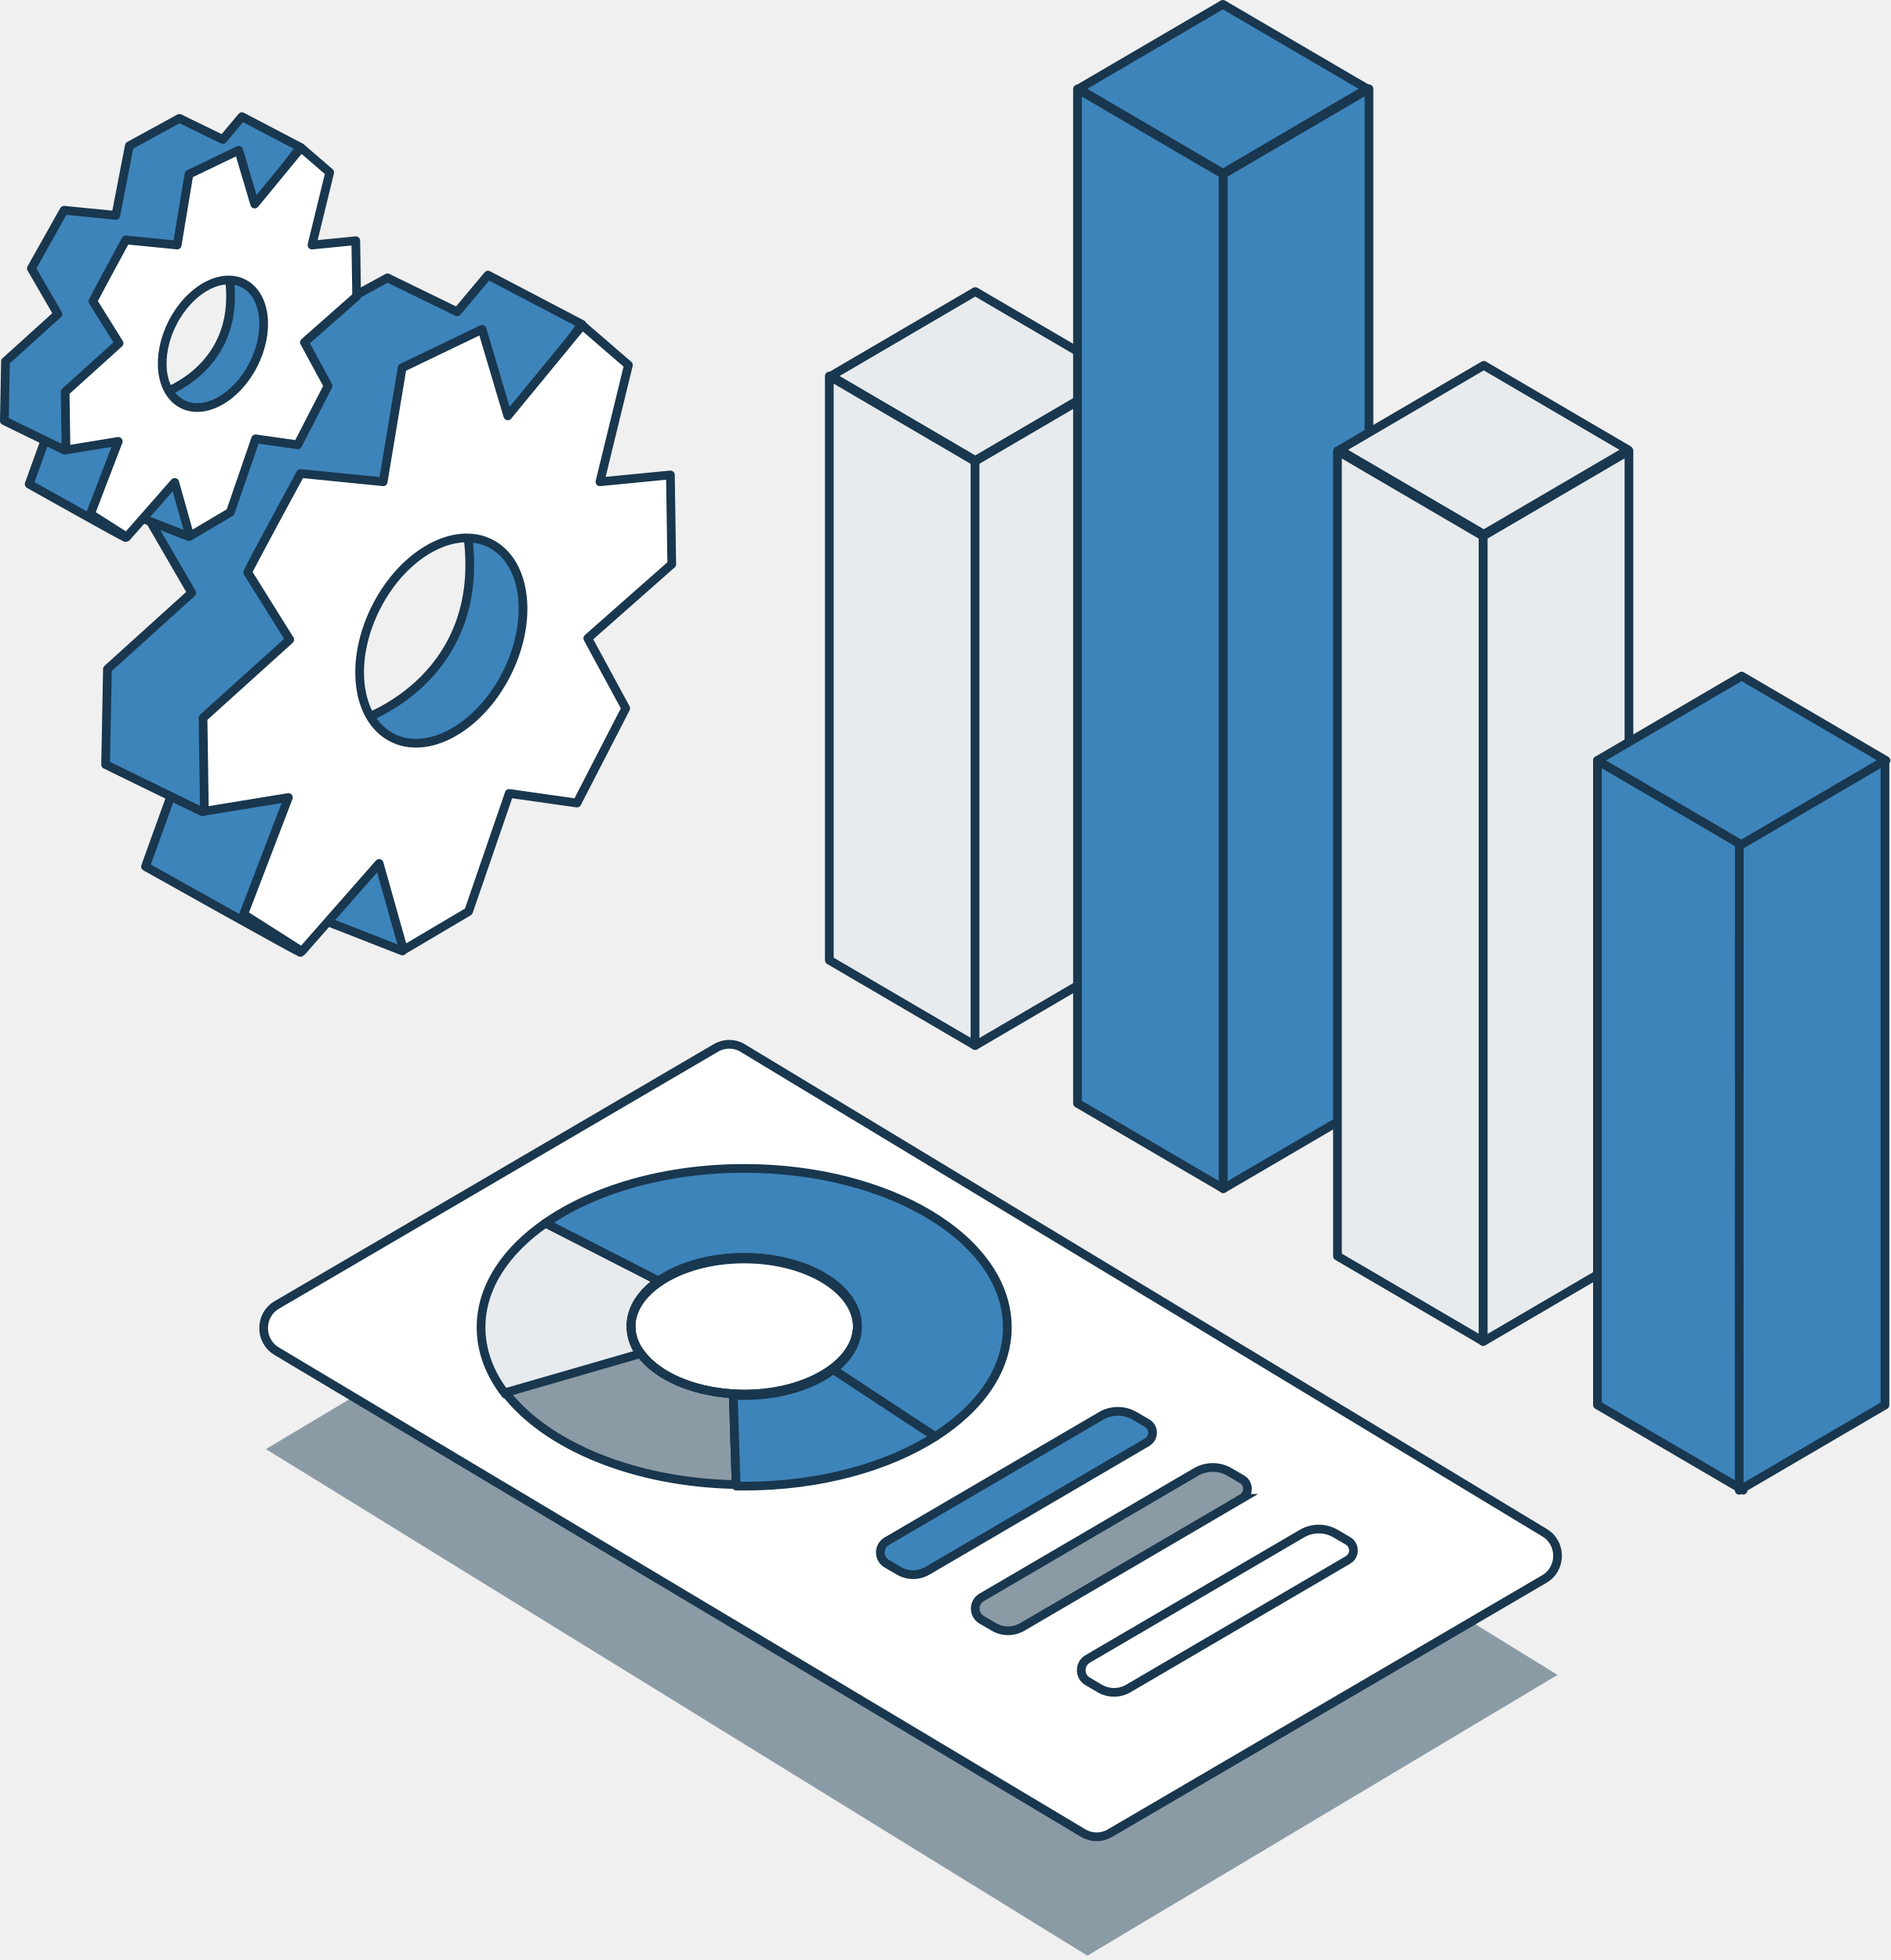
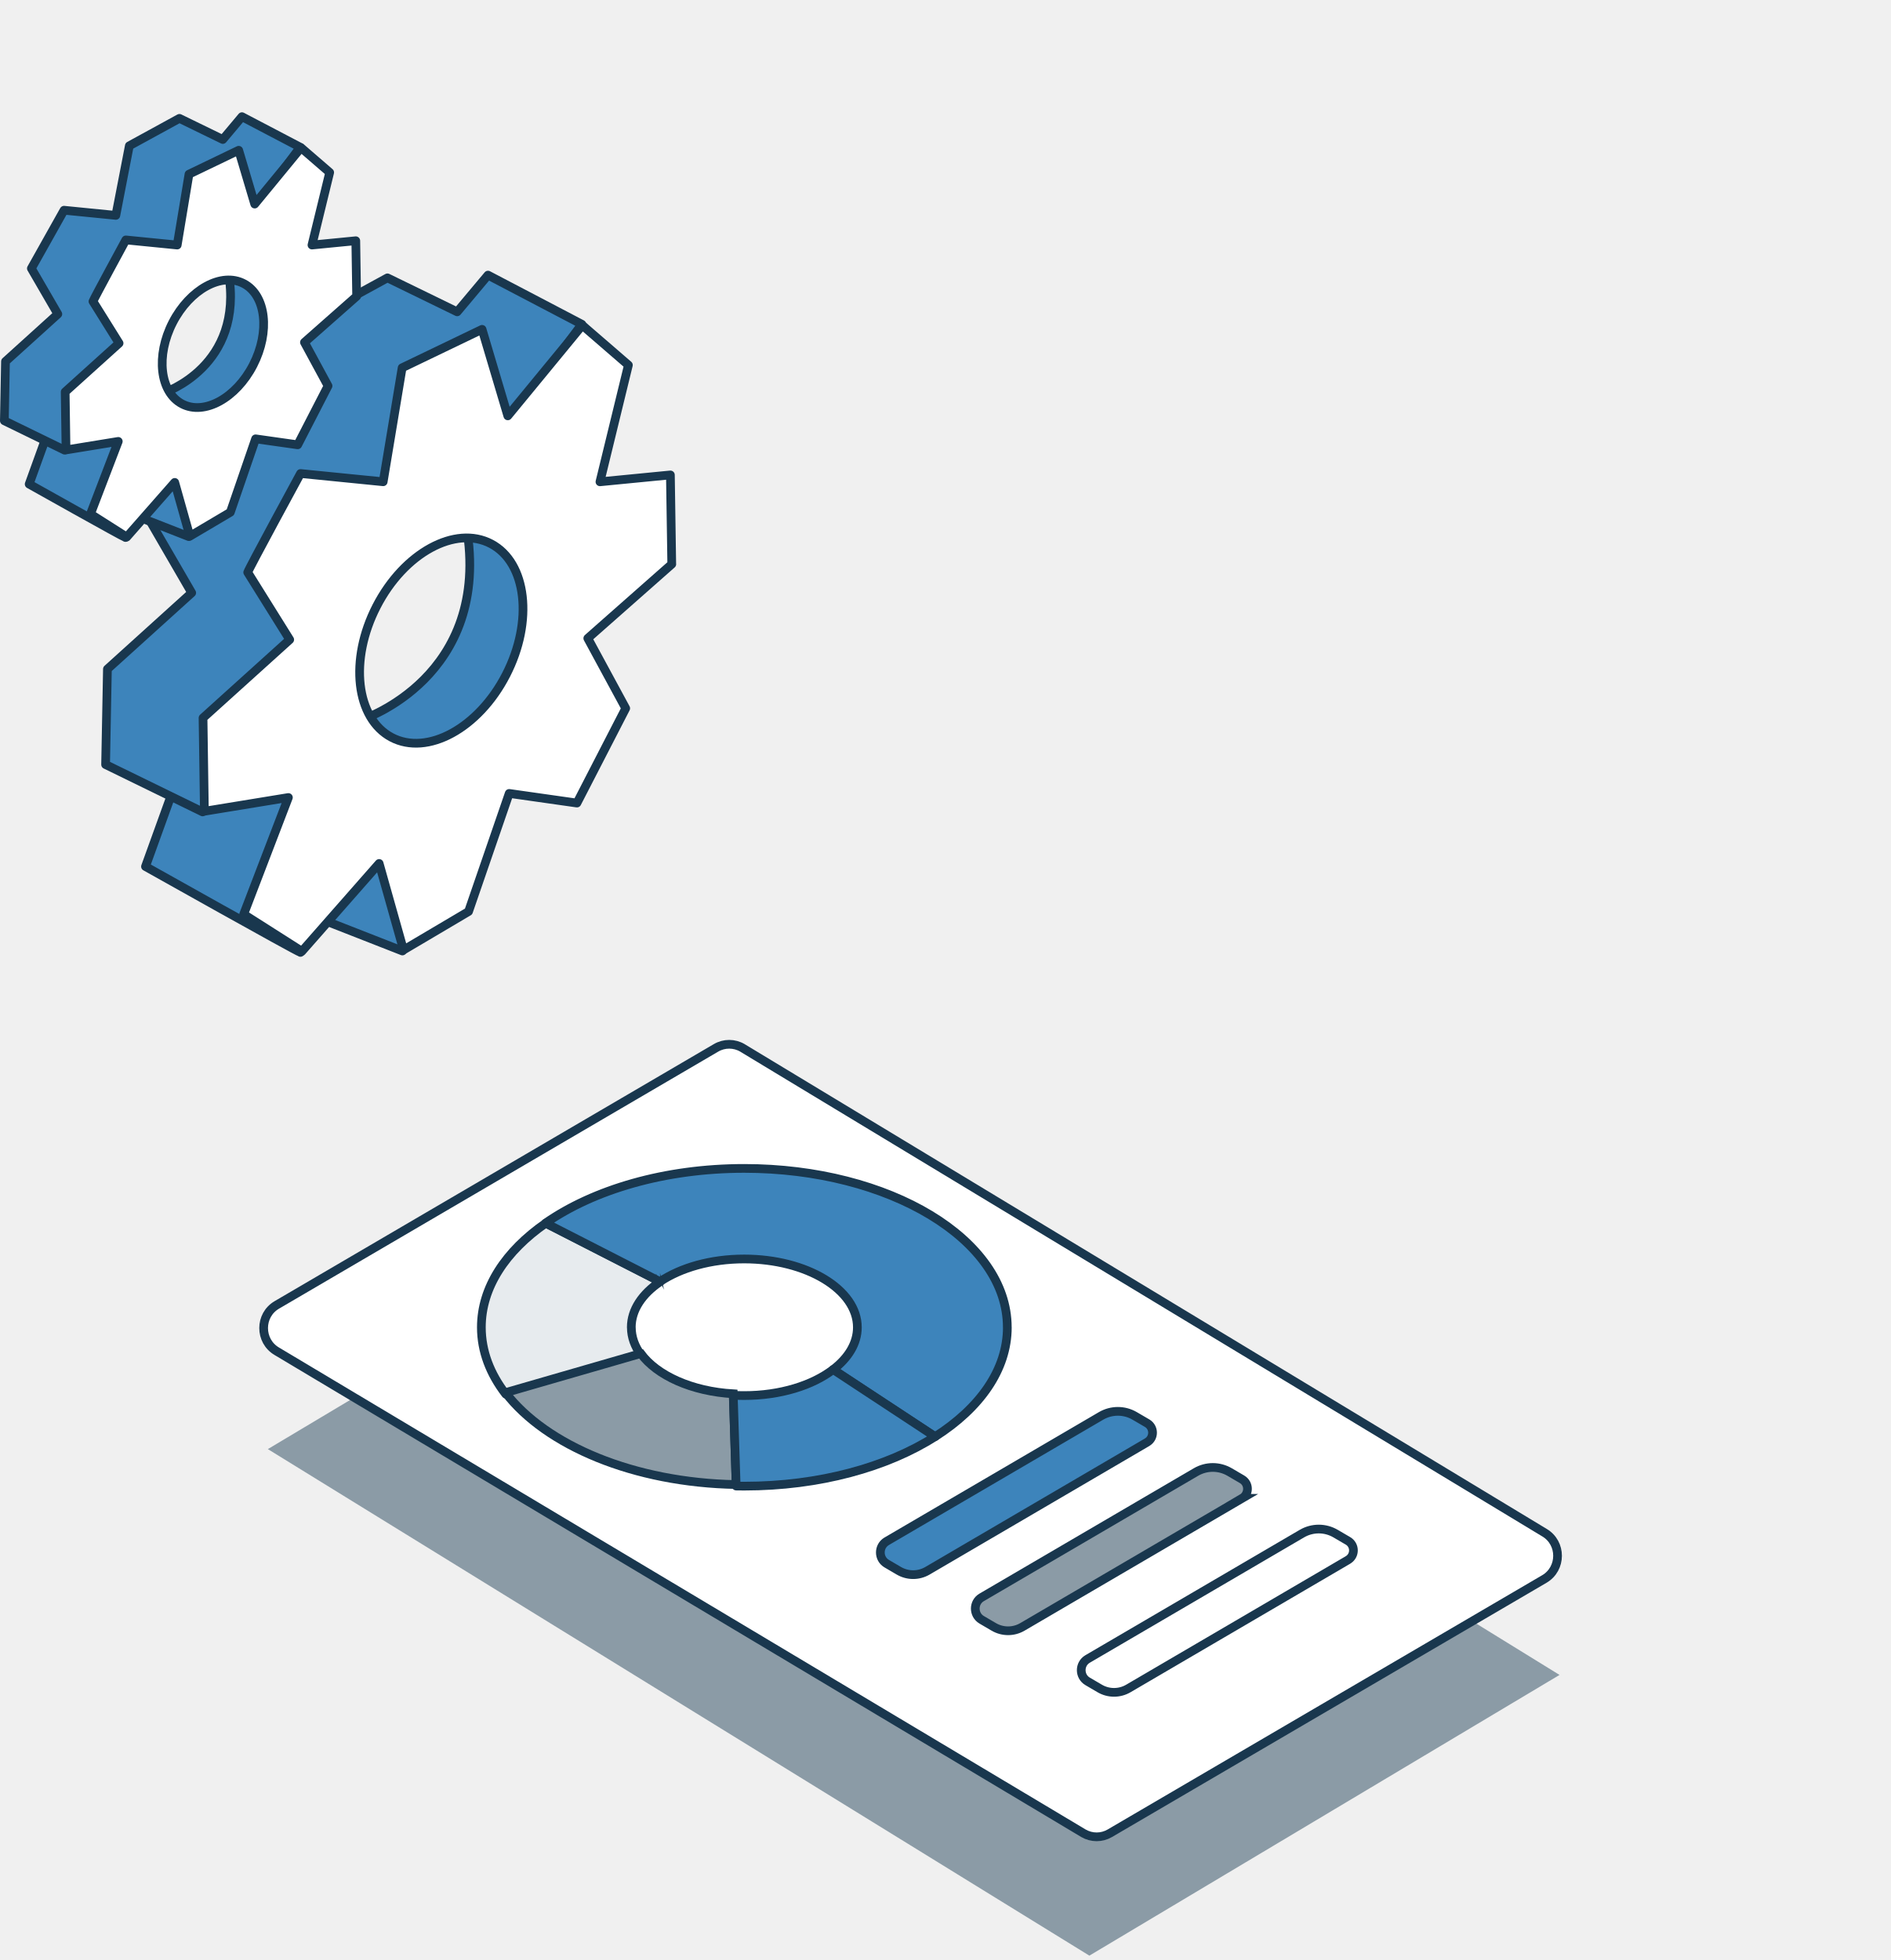
- <svg xmlns="http://www.w3.org/2000/svg" width="217" height="225" viewBox="0 0 217 225" fill="none">
-   <path d="M178.804 192.274L124.831 224.5L30.523 166.351L84.497 134.125L178.804 192.274Z" fill="#8B9BA6" />
-   <path d="M123.82 10.193L140.386 0.5L156.953 10.193L140.391 19.891L123.82 10.193Z" fill="#3D84BB" stroke="#19374E" stroke-linecap="round" stroke-linejoin="round" />
-   <path d="M95.391 43.163L111.957 33.47L128.527 43.163L111.961 52.856L95.391 43.163Z" fill="#E7EBEE" stroke="#19374E" stroke-linecap="round" stroke-linejoin="round" />
-   <path d="M95.203 43.172V110.226L111.934 120.013V52.965L95.203 43.172Z" fill="#E7EBEE" stroke="#19374E" stroke-linecap="round" stroke-linejoin="round" />
-   <path d="M111.934 52.956L128.664 43.164V110.235L111.934 120.027V52.956Z" fill="#E7EBEE" stroke="#19374E" stroke-linecap="round" stroke-linejoin="round" />
-   <path d="M123.691 10.216V126.654L140.422 136.442V20.003L123.691 10.216Z" fill="#3D84BB" stroke="#19374E" stroke-linecap="round" stroke-linejoin="round" />
-   <path d="M140.422 19.985L157.153 10.193V126.672L140.422 136.46V19.985Z" fill="#3D84BB" stroke="#19374E" stroke-linecap="round" stroke-linejoin="round" />
-   <path d="M153.764 51.639L170.33 41.941L186.9 51.639L170.334 61.331L153.764 51.639Z" fill="#E7EBEE" stroke="#19374E" stroke-linecap="round" stroke-linejoin="round" />
-   <path d="M153.535 51.766V144.197L170.266 153.985V61.553L153.535 51.766Z" fill="#E7EBEE" stroke="#19374E" stroke-linecap="round" stroke-linejoin="round" />
-   <path d="M170.268 61.539L186.998 51.747V144.21L170.268 154.002V61.539Z" fill="#E7EBEE" stroke="#19374E" stroke-linecap="round" stroke-linejoin="round" />
-   <path d="M183.367 87.304L199.933 77.611L216.499 87.304L199.938 96.997L183.367 87.304Z" fill="#3D84BB" stroke="#19374E" stroke-linecap="round" stroke-linejoin="round" />
-   <path d="M183.381 87.318V161.279L200.112 171.066V97.106L183.381 87.318Z" fill="#3D84BB" stroke="#19374E" stroke-linecap="round" stroke-linejoin="round" />
-   <path d="M199.663 97.096L216.389 87.304V161.292L199.658 171.079L199.663 97.096Z" fill="#3D84BB" stroke="#19374E" stroke-linecap="round" stroke-linejoin="round" />
-   <path d="M85.243 120.302L177.296 175.94C179.311 177.13 179.302 180.083 177.282 181.265L127.41 210.447C126.472 210.998 125.315 210.998 124.372 210.447L31.782 155.125C29.758 153.939 29.758 150.977 31.782 149.796L82.192 120.293C83.135 119.739 84.3 119.743 85.239 120.298L85.243 120.302Z" fill="white" stroke="#19374E" stroke-linecap="round" stroke-linejoin="round" />
-   <path d="M72.44 152.37C72.44 153.502 72.841 154.579 73.557 155.553L58.027 160.043C56.225 157.712 55.225 155.111 55.225 152.37C55.225 147.794 58.014 143.606 62.627 140.409L75.768 147.127C73.699 148.515 72.436 150.355 72.436 152.374L72.44 152.37Z" fill="#E7EBEE" stroke="#19374E" stroke-linecap="round" stroke-linejoin="round" />
-   <path d="M115.639 152.37C115.639 157.234 112.481 161.657 107.339 164.926L95.635 157.225C97.383 155.891 98.424 154.205 98.424 152.374C98.424 148.037 92.605 144.525 85.43 144.525C81.6 144.525 78.157 145.526 75.772 147.122C75.772 147.122 75.768 147.122 75.768 147.127L62.627 140.409C68.165 136.559 76.328 134.129 85.43 134.129C102.112 134.129 115.635 142.294 115.635 152.37H115.639Z" fill="#3D84BB" stroke="#19374E" stroke-linecap="round" stroke-linejoin="round" />
-   <path d="M84.509 170.421C72.765 170.209 62.698 165.944 58.027 159.871L73.557 155.381H73.561C75.416 157.906 79.416 159.727 84.175 160.002L84.509 170.425V170.421Z" fill="#8B9BA6" stroke="#19374E" stroke-miterlimit="10" />
-   <path d="M107.339 164.921C101.841 168.424 94.06 170.602 85.435 170.602C85.128 170.602 84.816 170.597 84.509 170.593L84.176 160.169C84.59 160.196 85.012 160.205 85.435 160.205C89.576 160.205 93.264 159.038 95.639 157.216L107.343 164.917L107.339 164.921Z" fill="#3D84BB" stroke="#19374E" stroke-linecap="round" stroke-linejoin="round" />
-   <path d="M98.424 152.199C98.424 154.029 97.383 155.715 95.634 157.05C93.259 158.871 89.571 160.039 85.43 160.039C80.131 160.039 75.576 158.127 73.557 155.382H73.552C72.836 154.408 72.436 153.33 72.436 152.199C72.436 150.179 73.699 148.335 75.772 146.946C78.152 145.35 81.595 144.35 85.43 144.35C92.605 144.35 98.424 147.862 98.424 152.199Z" stroke="#19374E" stroke-linecap="round" stroke-linejoin="round" />
-   <path d="M98.424 152.199C98.424 154.029 97.383 155.715 95.634 157.05C93.259 158.871 89.571 160.039 85.43 160.039C85.002 160.039 84.584 160.03 84.171 160.003C79.415 159.728 75.412 157.906 73.557 155.382H73.552C72.836 154.408 72.436 153.33 72.436 152.199C72.436 150.179 73.699 148.335 75.772 146.946C78.152 145.35 81.595 144.35 85.43 144.35C92.605 144.35 98.424 147.862 98.424 152.199Z" stroke="#19374E" stroke-linecap="round" stroke-linejoin="round" />
-   <path d="M131.689 165.561L106.471 180.317C105.452 180.912 104.202 180.912 103.184 180.317L101.791 179.501C100.817 178.929 100.817 177.504 101.791 176.931L126.396 162.541C127.592 161.842 129.065 161.842 130.257 162.541L131.685 163.375C132.517 163.862 132.517 165.074 131.685 165.561H131.689Z" fill="#3D84BB" stroke="#19374E" stroke-linecap="round" stroke-linejoin="round" />
-   <path d="M142.584 172.004L117.366 186.76C116.347 187.355 115.097 187.355 114.078 186.76L112.686 185.944C111.712 185.371 111.712 183.946 112.686 183.374L137.29 168.983C138.487 168.284 139.959 168.284 141.152 168.983L142.579 169.817C143.411 170.304 143.411 171.517 142.579 172.004H142.584Z" fill="#8B9BA6" stroke="#19374E" stroke-miterlimit="10" />
-   <path d="M154.75 179.073L129.532 193.829C128.513 194.424 127.263 194.424 126.244 193.829L124.852 193.013C123.878 192.44 123.878 191.015 124.852 190.443L149.456 176.052C150.653 175.353 152.125 175.353 153.318 176.052L154.745 176.886C155.577 177.373 155.577 178.586 154.745 179.073H154.75Z" stroke="#19374E" stroke-linecap="round" stroke-linejoin="round" />
-   <path d="M46.196 109.17L35.426 104.955L43.749 95.464L46.872 100.843L46.196 109.17Z" fill="#3D84BB" stroke="#19374E" stroke-linecap="round" stroke-linejoin="round" />
-   <path d="M34.491 109.328C33.97 109.171 16.701 99.473 16.701 99.473L21.381 86.507L38.129 89.46L34.491 109.333V109.328Z" fill="#3D84BB" stroke="#19374E" stroke-linecap="round" stroke-linejoin="round" />
-   <path d="M23.253 93.202L12.123 87.769L12.332 76.805L22.008 68.054L17.119 59.623L23.151 48.871L32.719 49.818L35.219 36.955L44.477 31.897L52.484 35.796L56.021 31.581L66.79 37.221L49.988 59.835L37.608 69.533L38.338 85.664L23.253 93.202Z" fill="#3D84BB" stroke="#19374E" stroke-linecap="round" stroke-linejoin="round" />
-   <path d="M41.565 82.603C41.565 82.603 56.542 77.752 53.526 60.358L62.993 58.776L68.3 66.156L64.865 79.231L59.456 86.187L50.822 90.087L43.126 84.181" fill="#3D84BB" />
-   <path d="M41.565 82.603C41.565 82.603 56.542 77.752 53.526 60.358L62.993 58.776L68.3 66.156L64.865 79.231L59.456 86.187L50.822 90.087L43.126 84.181" stroke="#19374E" stroke-linecap="round" stroke-linejoin="round" />
-   <path d="M77.115 64.763L76.96 54.519L68.872 55.308L72.138 41.909L66.848 37.338L58.294 47.739L55.34 37.807L46.163 42.221L43.988 55.304L34.499 54.357C34.499 54.357 28.587 65.231 28.436 65.705L33.258 73.428L23.307 82.413L23.462 93.129L33.107 91.551L27.973 104.95L34.659 109.206L43.525 99.121L46.323 109.053L53.788 104.639L58.454 91.082L66.23 92.187L71.831 81.313L67.475 73.274L77.12 64.763H77.115ZM58.098 77.463C54.944 83.599 49.054 86.813 44.949 84.644C40.843 82.476 40.069 75.745 43.227 69.609C46.381 63.473 52.271 60.259 56.377 62.427C60.483 64.596 61.257 71.327 58.098 77.463Z" fill="white" stroke="#19374E" stroke-linecap="round" stroke-linejoin="round" />
-   <path d="M21.665 61.597L14.975 58.978L20.144 53.085L22.083 56.426L21.665 61.597Z" fill="#3D84BB" stroke="#19374E" stroke-linecap="round" stroke-linejoin="round" />
-   <path d="M14.398 61.697C14.073 61.598 3.348 55.575 3.348 55.575L6.257 47.518L16.662 49.353L14.402 61.702L14.398 61.697Z" fill="#3D84BB" stroke="#19374E" stroke-linecap="round" stroke-linejoin="round" />
-   <path d="M7.413 51.675L0.5 48.303L0.629 41.49L6.639 36.053L3.601 30.814L7.351 24.133L13.298 24.724L14.846 16.735L20.598 13.588L25.576 16.013L27.774 13.394L34.46 16.897L24.023 30.945L16.332 36.973L16.786 46.995L7.413 51.675Z" fill="#3D84BB" stroke="#19374E" stroke-linecap="round" stroke-linejoin="round" />
-   <path d="M18.787 45.093C18.787 45.093 28.093 42.081 26.221 31.274L32.101 30.291L35.398 34.877L33.267 42.996L29.908 47.32L24.543 49.745L19.761 46.075" fill="#3D84BB" />
-   <path d="M18.787 45.093C18.787 45.093 28.093 42.081 26.221 31.274L32.101 30.291L35.398 34.877L33.267 42.996L29.908 47.32L24.543 49.745L19.761 46.075" stroke="#19374E" stroke-linecap="round" stroke-linejoin="round" />
-   <path d="M40.942 34.007L40.844 27.636L35.813 28.128L37.846 19.796L34.558 16.956L29.238 23.426L27.401 17.249L21.693 19.995L20.341 28.128L14.442 27.542C14.442 27.542 10.768 34.304 10.67 34.597L13.668 39.399L7.48 44.985L7.578 51.648L13.575 50.67L10.385 59.001L14.545 61.648L20.056 55.377L21.796 61.553L26.44 58.807L29.34 50.377L34.176 51.062L37.659 44.3L34.95 39.3L40.946 34.007H40.942ZM29.064 41.901C27.103 45.711 23.446 47.712 20.897 46.364C18.344 45.016 17.868 40.833 19.825 37.023C21.787 33.213 25.443 31.212 27.992 32.56C30.546 33.908 31.022 38.091 29.064 41.901Z" fill="white" stroke="#19374E" stroke-linecap="round" stroke-linejoin="round" />
+ <svg xmlns="http://www.w3.org/2000/svg" id="cmmi" viewBox="0 0 217 225" shape-rendering="geometricPrecision" text-rendering="geometricPrecision" project-id="ed907437b6f945b9ab58ac897651ae1d" export-id="b81b8eb873674844b039cc3423f6afd0" cached="false">
+   <style>
+ #cmmi-s-g1 {animation: cmmi-s-g1_c_o 3000ms linear infinite normal forwards}@keyframes cmmi-s-g1_c_o { 0% {opacity: 1} 83.333% {opacity: 1} 100% {opacity: 0}} #cmmi-s-g2_ts {animation: cmmi-s-g2_ts__ts 3000ms linear infinite normal forwards}@keyframes cmmi-s-g2_ts__ts { 0% {transform: translate(139.7452px,136.442px) scale(1,0)} 66.667% {transform: translate(139.7452px,136.442px) scale(1,1)} 100% {transform: translate(139.7452px,136.442px) scale(1,1)}} #cmmi-s-g3_ts {animation: cmmi-s-g3_ts__ts 3000ms linear infinite normal forwards}@keyframes cmmi-s-g3_ts__ts { 0% {transform: translate(111.9588px,119.8796px) scale(1,0)} 66.667% {transform: translate(111.9588px,119.8796px) scale(1,1)} 100% {transform: translate(111.9588px,119.8796px) scale(1,1)}} #cmmi-s-g4_ts {animation: cmmi-s-g4_ts__ts 3000ms linear infinite normal forwards}@keyframes cmmi-s-g4_ts__ts { 0% {transform: translate(170.266px,153.985px) scale(1,0)} 66.667% {transform: translate(170.266px,153.985px) scale(1,1)} 100% {transform: translate(170.266px,153.985px) scale(1,1)}} #cmmi-s-g5_ts {animation: cmmi-s-g5_ts__ts 3000ms linear infinite normal forwards}@keyframes cmmi-s-g5_ts__ts { 0% {transform: translate(199.658px,170.602px) scale(1,0)} 66.667% {transform: translate(199.658px,170.602px) scale(1,1)} 100% {transform: translate(199.658px,170.602px) scale(1,1)}} #cmmi-s-path15_to {animation: cmmi-s-path15_to__to 3000ms linear infinite normal forwards}@keyframes cmmi-s-path15_to__to { 0% {transform: translate(65.53031px,150.226px)} 50% {transform: translate(65.53031px,150.226px)} 73.333% {transform: translate(65.53031px,149.226px)} 96.667% {transform: translate(65.53031px,150.226px)} 100% {transform: translate(65.53031px,150.226px)}} #cmmi-s-path16_to {animation: cmmi-s-path16_to__to 3000ms linear infinite normal forwards}@keyframes cmmi-s-path16_to__to { 0% {transform: translate(89.133px,149.5275px)} 30% {transform: translate(89.133px,148.5275px)} 56.667% {transform: translate(89.133px,149.5275px)} 100% {transform: translate(89.133px,149.5275px)}} #cmmi-s-path17_to {animation: cmmi-s-path17_to__to 3000ms linear infinite normal forwards}@keyframes cmmi-s-path17_to__to { 0% {transform: translate(71.2682px,162.903px)} 30% {transform: translate(71.2682px,162.903px)} 60% {transform: translate(71.2682px,161.903px)} 83.333% {transform: translate(71.2682px,162.903px)} 100% {transform: translate(71.2682px,162.903px)}} #cmmi-s-path18_to {animation: cmmi-s-path18_to__to 3000ms linear infinite normal forwards}@keyframes cmmi-s-path18_to__to { 0% {transform: translate(95.7594px,163.909px)} 13.333% {transform: translate(95.7594px,163.909px)} 40% {transform: translate(95.7594px,162.909px)} 70% {transform: translate(95.7594px,163.909px)} 100% {transform: translate(95.7594px,163.909px)}} #cmmi-s-path19_to {animation: cmmi-s-path19_to__to 3000ms linear infinite normal forwards}@keyframes cmmi-s-path19_to__to { 0% {transform: translate(116.6847px,171.39px)} 33.333% {transform: translate(116.6847px,170.39px)} 66.667% {transform: translate(116.6847px,171.39px)} 100% {transform: translate(116.6847px,171.39px)}} #cmmi-s-path20_to {animation: cmmi-s-path20_to__to 3000ms linear infinite normal forwards}@keyframes cmmi-s-path20_to__to { 0% {transform: translate(127.5826px,177.8325px)} 16.667% {transform: translate(127.5826px,177.8325px)} 50% {transform: translate(127.5826px,176.8325px)} 83.333% {transform: translate(127.5826px,177.8325px)} 100% {transform: translate(127.5826px,177.8325px)}} #cmmi-s-path21_to {animation: cmmi-s-path21_to__to 3000ms linear infinite normal forwards}@keyframes cmmi-s-path21_to__to { 0% {transform: translate(139.7452px,184.9015px)} 33.333% {transform: translate(139.7452px,184.9015px)} 66.667% {transform: translate(139.7452px,183.9015px)} 100% {transform: translate(139.7452px,184.9015px)}} #cmmi-s-g7_to {animation: cmmi-s-g7_to__to 3000ms linear infinite normal forwards}@keyframes cmmi-s-g7_to__to { 0% {transform: translate(38.8099px,61.3635px)} 50% {transform: translate(42.8099px,61.3635px)} 100% {transform: translate(38.81px,61.3635px)}} #cmmi-s-g7_tk {animation: cmmi-s-g7_tk__tk 3000ms linear infinite normal forwards}@keyframes cmmi-s-g7_tk__tk { 0% {transform: skewX(0deg) skewY(0deg)} 50% {transform: skewX(0deg) skewY(0deg)} 100% {transform: skewX(0deg) skewY(0deg)}} #cmmi-s-g7_ts {animation: cmmi-s-g7_ts__ts 3000ms linear infinite normal forwards}@keyframes cmmi-s-g7_ts__ts { 0% {transform: scale(1,1)} 50% {transform: scale(1.1,1.1)} 100% {transform: scale(1,1)}}
+ </style>
+   <path id="cmmi-s-path1" d="M178.804,192.274L124.831,224.5L30.523,166.351l53.973-32.226l94.307,58.149Z" transform="translate(.224752 0)" fill="#8b9ba6" />
+   <g id="cmmi-s-g1" transform="translate(.000001 0.000001)">
+     <g id="cmmi-s-g2_ts" transform="translate(139.7452,136.442) scale(1,0)">
+       <g id="cmmi-s-g2" transform="translate(-139.7452,-136.442)">
+         <path id="cmmi-s-path2" d="M123.82,10.193L140.386,0.5l16.567,9.693-16.562,9.697-16.571-9.697Z" fill="#3d84bb" stroke="#19374e" stroke-linecap="round" stroke-linejoin="round" />
+         <path id="cmmi-s-path3" d="M123.691,10.216v116.438l16.731,9.788v-116.439l-16.731-9.788Z" fill="#3d84bb" stroke="#19374e" stroke-linecap="round" stroke-linejoin="round" />
+         <path id="cmmi-s-path4" d="M140.422,19.985l16.731-9.792v116.479l-16.731,9.788v-116.475Z" fill="#3d84bb" stroke="#19374e" stroke-linecap="round" stroke-linejoin="round" />
+       </g>
+     </g>
+     <g id="cmmi-s-g3_ts" transform="translate(111.9588,119.8796) scale(1,0)">
+       <g id="cmmi-s-g3" transform="translate(-111.9588,-119.8796)">
+         <path id="cmmi-s-path5" d="M95.391,43.163l16.566-9.693l16.57,9.693-16.566,9.693-16.57-9.693Z" fill="#e7ebee" stroke="#19374e" stroke-linecap="round" stroke-linejoin="round" />
+         <path id="cmmi-s-path6" d="M95.203,43.172v67.054l16.731,9.787v-67.048L95.203,43.172Z" fill="#e7ebee" stroke="#19374e" stroke-linecap="round" stroke-linejoin="round" />
+         <path id="cmmi-s-path7" d="M111.934,52.956l16.73-9.792v67.071l-16.73,9.792v-67.071Z" fill="#e7ebee" stroke="#19374e" stroke-linecap="round" stroke-linejoin="round" />
+       </g>
+     </g>
+     <g id="cmmi-s-g4_ts" transform="translate(170.266,153.985) scale(1,0)">
+       <g id="cmmi-s-g4" transform="translate(-170.266,-153.985)">
+         <path id="cmmi-s-path8" d="M153.764,51.639l16.566-9.698l16.57,9.698-16.566,9.693-16.57-9.693Z" fill="#e7ebee" stroke="#19374e" stroke-linecap="round" stroke-linejoin="round" />
+         <path id="cmmi-s-path9" d="M153.535,51.766v92.431l16.731,9.788v-92.432l-16.731-9.788Z" fill="#e7ebee" stroke="#19374e" stroke-linecap="round" stroke-linejoin="round" />
+         <path id="cmmi-s-path10" d="M170.268,61.539l16.73-9.792v92.463l-16.73,9.792v-92.463Z" fill="#e7ebee" stroke="#19374e" stroke-linecap="round" stroke-linejoin="round" />
+       </g>
+     </g>
+     <g id="cmmi-s-g5_ts" transform="translate(199.658,170.602) scale(1,0)">
+       <g id="cmmi-s-g5" transform="translate(-199.658,-170.602)">
+         <path id="cmmi-s-path11" d="M183.367,87.304l16.566-9.693l16.566,9.693-16.561,9.693-16.571-9.693Z" fill="#3d84bb" stroke="#19374e" stroke-linecap="round" stroke-linejoin="round" />
+         <path id="cmmi-s-path12" d="M183.381,87.318v73.961l16.731,9.787v-73.96l-16.731-9.788Z" fill="#3d84bb" stroke="#19374e" stroke-linecap="round" stroke-linejoin="round" />
+         <path id="cmmi-s-path13" d="M199.663,97.096l16.726-9.792v73.988l-16.731,9.787.005-73.983Z" fill="#3d84bb" stroke="#19374e" stroke-linecap="round" stroke-linejoin="round" />
+       </g>
+     </g>
+   </g>
+   <path id="cmmi-s-path14" d="M85.243,120.302L177.296,175.94c2.015,1.19,2.006,4.143-.014,5.325L127.41,210.447c-.938.551-2.095.551-3.038,0L31.782,155.125c-2.024-1.186-2.024-4.148,0-5.329l50.41-29.503c.943-.554,2.109-.55,3.047.005l.004.004Z" fill="#fff" stroke="#19374e" stroke-linecap="round" stroke-linejoin="round" />
+   <g id="cmmi-s-g6">
+     <g id="cmmi-s-path15_to" transform="translate(65.53031,150.226)">
+       <path id="cmmi-s-path15" d="M72.44,152.37c0,1.132.4,2.209,1.117,3.183l-15.53,4.49c-1.802-2.331-2.803-4.932-2.803-7.673c0-4.576,2.789-8.764,7.402-11.961l13.141,6.718c-2.069,1.388-3.332,3.228-3.332,5.247l.004-.004Z" transform="translate(-65.49615,-150.226)" fill="#e7ebee" stroke="#19374e" stroke-linecap="round" stroke-linejoin="round" />
+     </g>
+     <g id="cmmi-s-path16_to" transform="translate(89.133,149.5275)">
+       <path id="cmmi-s-path16" d="M115.639,152.37c0,4.864-3.158,9.287-8.3,12.556l-11.704-7.701c1.748-1.334,2.789-3.02,2.789-4.851c0-4.337-5.819-7.849-12.994-7.849-3.83,0-7.273,1.001-9.658,2.597c0,0-.004,0-.004.005L62.627,140.409c5.538-3.85,13.701-6.28,22.803-6.28c16.682,0,30.205,8.165,30.205,18.241h.004Z" transform="translate(-89.133,-149.5275)" fill="#3d84bb" stroke="#19374e" stroke-linecap="round" stroke-linejoin="round" />
+     </g>
+     <g id="cmmi-s-path17_to" transform="translate(71.2682,162.903)">
+       <path id="cmmi-s-path17" d="M84.509,170.421c-11.744-.212-21.811-4.477-26.482-10.55l15.53-4.49h.004c1.855,2.525,5.854,4.346,10.614,4.621l.334,10.423v-.004Z" transform="translate(-71.2682,-162.903)" fill="#8b9ba6" stroke="#19374e" stroke-miterlimit="10" />
+     </g>
+     <g id="cmmi-s-path18_to" transform="translate(95.7594,163.909)">
+       <path id="cmmi-s-path18" d="M107.339,164.921c-5.498,3.503-13.279,5.681-21.904,5.681-.307,0-.618-.005-.925-.009l-.334-10.424c.414.027.836.036,1.259.036c4.141,0,7.829-1.167,10.205-2.989l11.704,7.701-.004.004Z" transform="translate(-95.7594,-163.909)" fill="#3d84bb" stroke="#19374e" stroke-linecap="round" stroke-linejoin="round" />
+     </g>
+   </g>
+   <g id="cmmi-s-path19_to" transform="translate(116.6847,171.39)">
+     <path id="cmmi-s-path19" d="M131.689,165.561l-25.218,14.756c-1.019.595-2.269.595-3.287,0l-1.393-.816c-.974-.572-.974-1.997,0-2.57l24.605-14.39c1.196-.699,2.669-.699,3.861,0l1.428.834c.832.487.832,1.699,0,2.186h.004Z" transform="translate(-116.6847,-171.39)" fill="#3d84bb" stroke="#19374e" stroke-linecap="round" stroke-linejoin="round" stroke-dasharray="74.23" />
+   </g>
+   <g id="cmmi-s-path20_to" transform="translate(127.5826,177.8325)">
+     <path id="cmmi-s-path20" d="M142.584,172.004L117.366,186.76c-1.019.595-2.269.595-3.288,0l-1.392-.816c-.974-.573-.974-1.998,0-2.57l24.604-14.391c1.197-.699,2.669-.699,3.862,0l1.427.834c.832.487.832,1.7,0,2.187h.005Z" transform="translate(-127.5793,-177.8325)" fill="#8b9ba6" stroke="#19374e" stroke-miterlimit="10" />
+   </g>
+   <g id="cmmi-s-path21_to" transform="translate(139.7452,184.9015)">
+     <path id="cmmi-s-path21" d="M154.75,179.073l-25.218,14.756c-1.019.595-2.269.595-3.288,0l-1.392-.816c-.974-.573-.974-1.998,0-2.57l24.604-14.391c1.197-.699,2.669-.699,3.862,0l1.427.834c.832.487.832,1.7,0,2.187h.005Z" transform="translate(-139.7452,-184.9015)" fill="none" stroke="#19374e" stroke-linecap="round" stroke-linejoin="round" />
+   </g>
+   <g id="cmmi-s-g7_to" transform="translate(38.8099,61.3635)">
+     <g id="cmmi-s-g7_tk" transform="skewX(0) skewY(0)">
+       <g id="cmmi-s-g7_ts" transform="scale(1,1)">
+         <g id="cmmi-s-g7" transform="translate(-38.8099,-61.3635)">
+           <path id="cmmi-s-path22" d="M46.196,109.17l-10.77-4.215l8.323-9.491l3.123,5.379-.676,8.327Z" fill="#3d84bb" stroke="#19374e" stroke-linecap="round" stroke-linejoin="round" />
+           <path id="cmmi-s-path23" d="M34.491,109.328c-.52-.157-17.789-9.855-17.789-9.855L21.381,86.507l16.748,2.953-3.639,19.873v-.005Z" fill="#3d84bb" stroke="#19374e" stroke-linecap="round" stroke-linejoin="round" />
+           <path id="cmmi-s-path24" d="M23.253,93.202L12.123,87.769l.209-10.964l9.675-8.751-4.889-8.431l6.032-10.752l9.569.947l2.5-12.862l9.257-5.059l8.007,3.9l3.537-4.215l10.77,5.64L49.988,59.835L37.608,69.533l.73,16.131-15.085,7.538Z" fill="#3d84bb" stroke="#19374e" stroke-linecap="round" stroke-linejoin="round" />
+           <path id="cmmi-s-path25" d="M41.565,82.603c0,0,14.978-4.851,11.962-22.244l9.466-1.582l5.307,7.38-3.434,13.074-5.409,6.956-8.634,3.9-7.696-5.906" fill="#3d84bb" />
+           <path id="cmmi-s-path26" d="M41.565,82.603c0,0,14.978-4.851,11.962-22.244l9.466-1.582l5.307,7.38-3.434,13.074-5.409,6.956-8.634,3.9-7.696-5.906" fill="none" stroke="#19374e" stroke-linecap="round" stroke-linejoin="round" />
+           <path id="cmmi-s-path27" d="M77.115,64.763l-.156-10.243-8.087.789l3.265-13.399-5.289-4.572-8.554,10.401-2.954-9.932-9.177,4.414-2.175,13.083-9.489-.947c0,0-5.912,10.874-6.063,11.348l4.822,7.723-9.951,8.985.156,10.716l9.644-1.578L27.973,104.95l6.686,4.256l8.866-10.085l2.798,9.932l7.465-4.414L58.454,91.082l7.776,1.105l5.601-10.874-4.355-8.039l9.644-8.512h-.004ZM58.098,77.463c-3.154,6.136-9.044,9.35-13.15,7.182-4.106-2.168-4.88-8.9-1.722-15.036c3.154-6.136,9.044-9.35,13.15-7.182c4.106,2.169,4.88,8.9,1.722,15.036Z" fill="#fff" stroke="#19374e" stroke-linecap="round" stroke-linejoin="round" />
+           <path id="cmmi-s-path28" d="M21.665,61.597l-6.691-2.619l5.169-5.893l1.94,3.341-.418,5.171Z" fill="#3d84bb" stroke="#19374e" stroke-linecap="round" stroke-linejoin="round" />
+           <path id="cmmi-s-path29" d="M14.398,61.697c-.325-.099-11.05-6.122-11.05-6.122l2.909-8.056L16.662,49.353L14.402,61.702l-.004-.004Z" fill="#3d84bb" stroke="#19374e" stroke-linecap="round" stroke-linejoin="round" />
+           <path id="cmmi-s-path30" d="M7.413,51.675L0.5,48.303l.129-6.812L6.639,36.053l-3.038-5.239L7.351,24.133l5.948.591l1.548-7.989l5.752-3.147l4.978,2.425l2.198-2.619l6.686,3.503L24.023,30.945L16.332,36.973l.454,10.022-9.373,4.68Z" fill="#3d84bb" stroke="#19374e" stroke-linecap="round" stroke-linejoin="round" />
+           <path id="cmmi-s-path31" d="M18.787,45.093c0,0,9.306-3.012,7.433-13.818l5.881-.983l3.296,4.585-2.131,8.12-3.359,4.324-5.365,2.425-4.782-3.67" fill="#3d84bb" />
+           <path id="cmmi-s-path32" d="M18.787,45.093c0,0,9.306-3.012,7.433-13.818l5.881-.983l3.296,4.585-2.131,8.12-3.359,4.324-5.365,2.425-4.782-3.67" fill="none" stroke="#19374e" stroke-linecap="round" stroke-linejoin="round" />
+           <path id="cmmi-s-path33" d="M40.942,34.007l-.098-6.37-5.031.491l2.033-8.332-3.287-2.84-5.32,6.47-1.837-6.176-5.707,2.746-1.352,8.133-5.899-.586c0,0-3.674,6.763-3.772,7.056l2.998,4.801-6.188,5.586.098,6.663l5.997-.978-3.19,8.332l4.159,2.646l5.512-6.271l1.739,6.176l4.644-2.746l2.9-8.431l4.835.685l3.483-6.763-2.709-5l5.997-5.293h-.004ZM29.064,41.901c-1.962,3.81-5.618,5.811-8.167,4.463-2.554-1.348-3.03-5.532-1.072-9.341c1.962-3.81,5.618-5.811,8.167-4.463c2.553,1.348,3.029,5.532,1.072,9.341Z" fill="#fff" stroke="#19374e" stroke-linecap="round" stroke-linejoin="round" />
+         </g>
+       </g>
+     </g>
+   </g>
+   <path id="cmmi-s-path35" d="M75.768,147.122q3.954-2.597,10.192-2.597q6.034,0,9.68,3.135c3.464,3.643,2.628,7.465.12,9.556q-5.313,4.429-16.037,1.876-4.967-1.661-6.165-3.967c-1.194-2.296-1.907-5.906,2.211-8.003Z" transform="translate(.000001 0)" fill="none" stroke="#19374e" stroke-width="2" stroke-dashoffset="65.59" stroke-dasharray="65.59" />
</svg>
